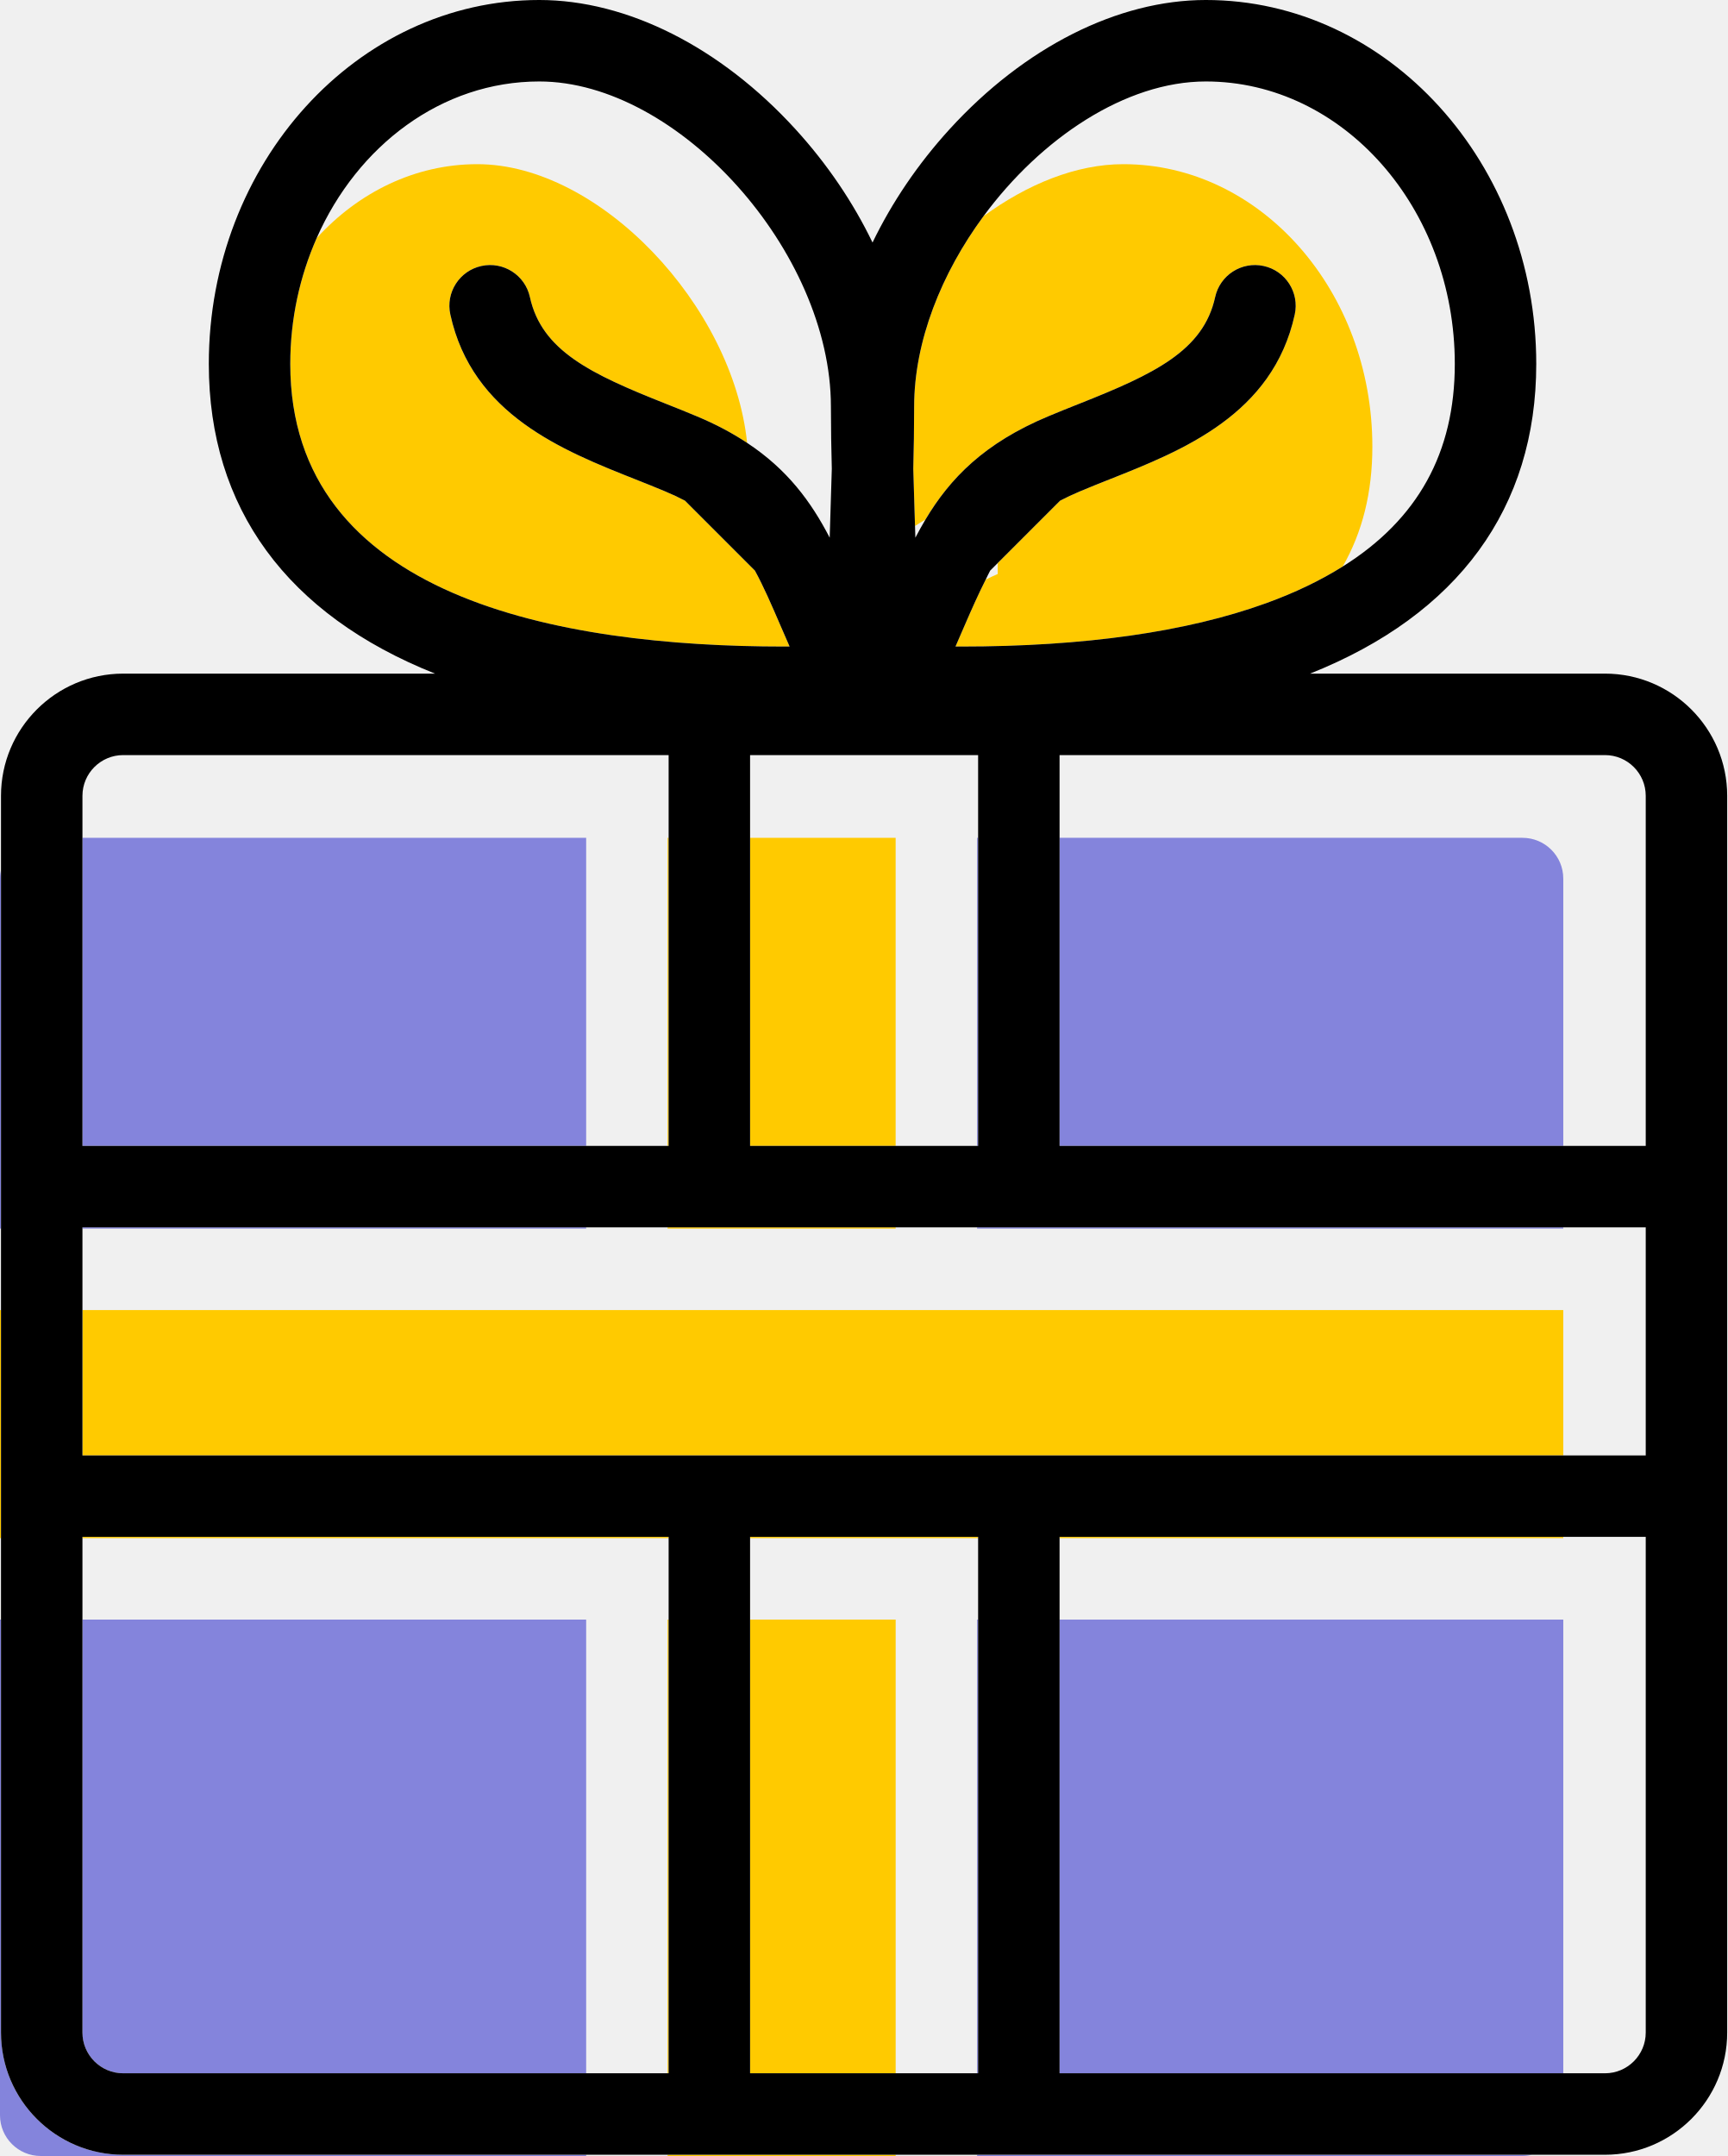
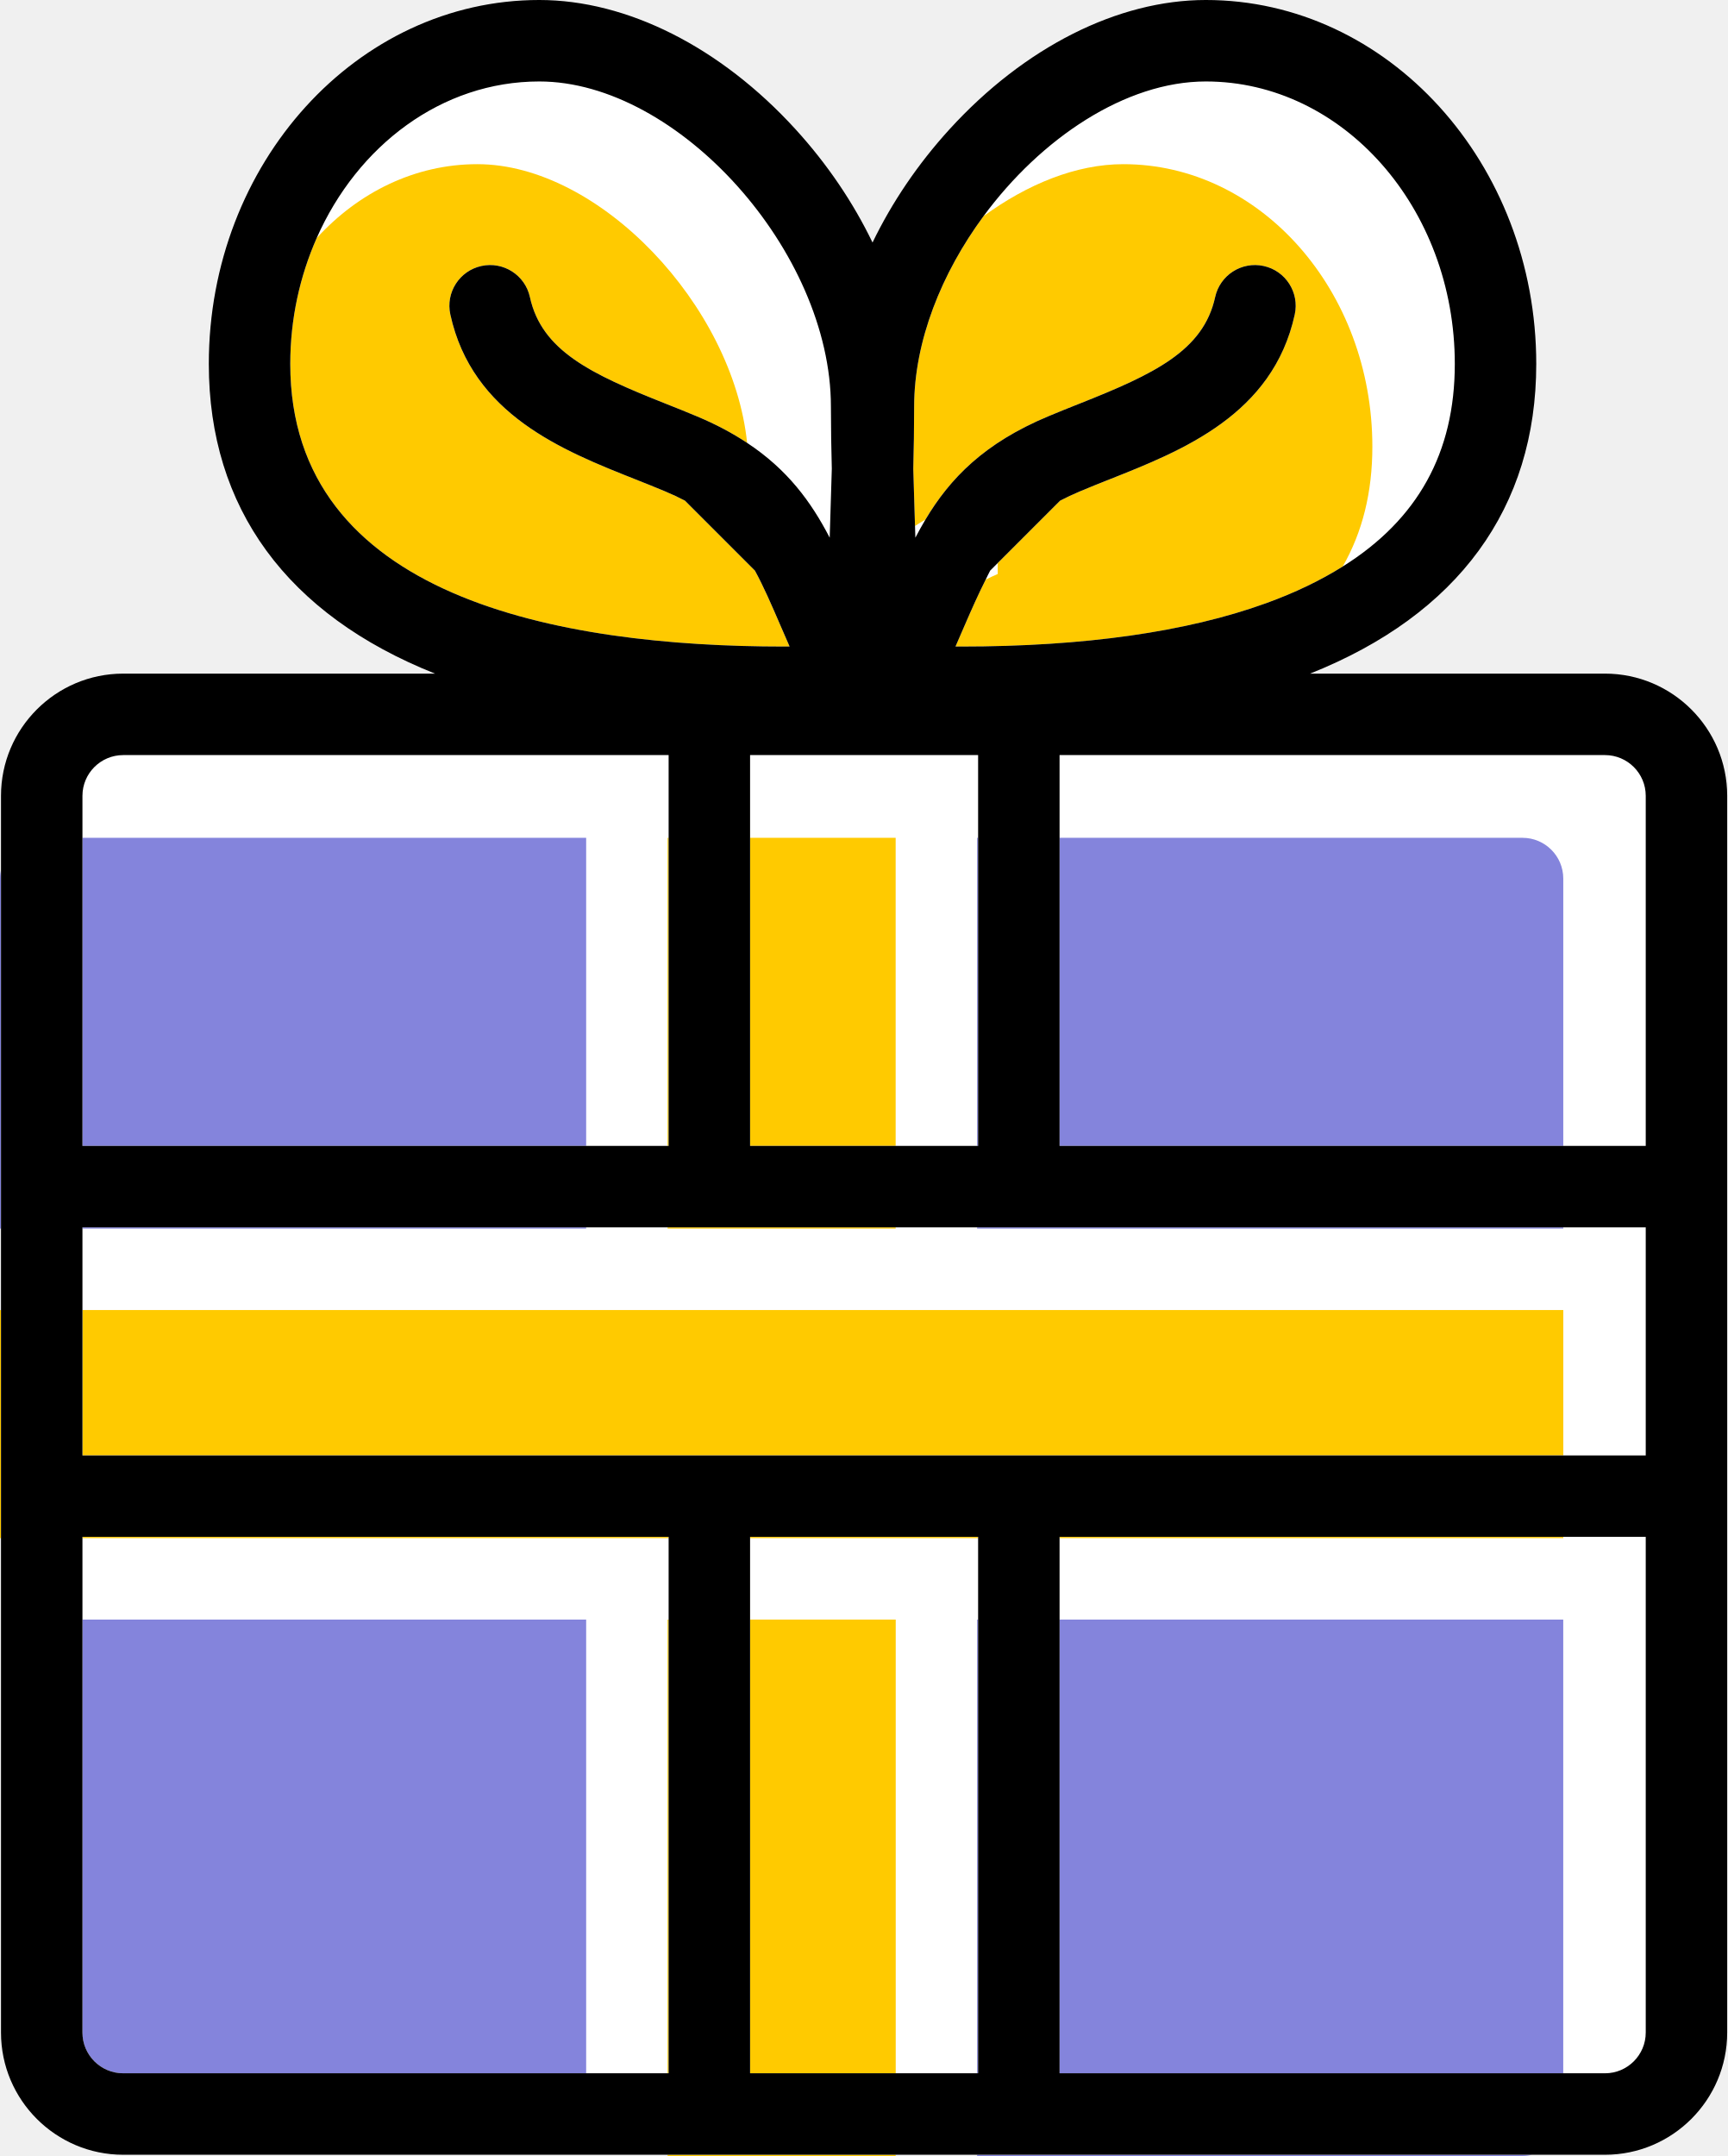
<svg xmlns="http://www.w3.org/2000/svg" width="28.053mm" height="35.013mm" viewBox="0 0 28.053 35.013" version="1.1" id="svg3752">
  <defs id="defs3746" />
  <g id="layer1" transform="translate(18.56234,107.4648)">
-     <g id="g3700" transform="matrix(0.3527778,0,0,-0.3527778,-50.79278,103.4267)">
-       <path d="m 132.598,541.303 h -10.499 v -0.058 h 10.499 z" style="fill:#ffca00;fill-opacity:1;fill-rule:nonzero;stroke:none" id="path334" />
-       <path d="m 122.099,545.053 h 0.046 v 14.182 h -0.046 z" style="fill:#ffca00;fill-opacity:1;fill-rule:nonzero;stroke:none" id="path336" />
-       <path d="m 132.598,559.234 h -6.703 v -14.182 h 6.703 z" style="fill:#ffca00;fill-opacity:1;fill-rule:nonzero;stroke:none" id="path338" />
-       <g id="g340" transform="translate(143.0822,590.2451)">
-         <path d="m 0,0 c -2.176,0 -4.42,-0.92 -6.44,-2.396 -1.93,-2.62 -3.192,-5.751 -3.192,-8.764 0,-1.01 -0.017,-1.964 -0.04,-2.863 0.016,-0.638 0.036,-1.25 0.055,-1.828 0.009,-0.279 0.017,-0.539 0.025,-0.804 0.152,0.101 0.317,0.198 0.48,0.296 1.13,1.892 2.705,3.523 5.674,4.76 0.463,0.196 0.956,0.392 1.433,0.581 3.413,1.353 5.691,2.426 6.232,4.9 0.221,1.012 1.221,1.652 2.232,1.431 1.012,-0.221 1.653,-1.221 1.431,-2.232 -1.008,-4.609 -5.169,-6.259 -8.512,-7.585 -0.479,-0.19 -0.931,-0.369 -1.365,-0.553 -0.334,-0.139 -0.641,-0.284 -0.927,-0.434 l -2.871,-2.872 0.002,-0.502 c -0.2,-0.083 -0.373,-0.172 -0.555,-0.26 -0.323,-0.637 -0.631,-1.325 -0.971,-2.113 -0.136,-0.316 -0.275,-0.638 -0.421,-0.967 0.084,-0.001 0.17,-0.001 0.259,-0.001 5.663,0 10.384,0.67 14.033,1.991 1.338,0.485 2.511,1.051 3.537,1.693 0.908,1.583 1.365,3.415 1.365,5.518 C 11.464,-5.833 6.321,0 0,0" style="fill:#ffca00;fill-opacity:1;fill-rule:nonzero;stroke:none" id="path342" />
-       </g>
-       <g id="g344" transform="translate(113.3386,590.2451)">
-         <path d="m 0,0 c -2.873,0 -5.48,-1.302 -7.399,-3.406 -0.77,-1.747 -1.214,-3.708 -1.214,-5.79 0,-10.753 12.362,-13.01 22.731,-13.01 0.089,0 0.175,0 0.259,0.001 -0.145,0.329 -0.284,0.651 -0.421,0.967 -0.412,0.955 -0.772,1.789 -1.174,2.526 l -3.223,3.223 c -0.282,0.148 -0.585,0.291 -0.916,0.428 -0.442,0.188 -0.895,0.367 -1.373,0.557 -3.344,1.326 -7.505,2.976 -8.513,7.585 -0.221,1.011 0.419,2.011 1.431,2.232 1.01,0.221 2.011,-0.419 2.232,-1.431 0.542,-2.474 2.819,-3.547 6.232,-4.9 0.477,-0.189 0.971,-0.385 1.443,-0.585 0.896,-0.373 1.658,-0.785 2.326,-1.226 C 11.768,-6.512 5.627,0 0,0" style="fill:#ffca00;fill-opacity:1;fill-rule:nonzero;stroke:none" id="path346" />
-       </g>
-       <path d="M 118.349,541.303 H 95.158 v -0.058 h 23.191 z" style="fill:#8484dc;fill-opacity:1;fill-rule:nonzero;stroke:none" id="path348" />
-       <g id="g350" transform="translate(91.4079,557.7634)">
-         <path d="M 0,0 C -0.029,-0.13 -0.046,-0.265 -0.046,-0.404 V -16.518 H 0 v 3.808 z" style="fill:#8484dc;fill-opacity:1;fill-rule:nonzero;stroke:none" id="path352" />
-       </g>
-       <path d="m 95.158,545.053 h 23.191 v 14.182 H 95.158 Z" style="fill:#8484dc;fill-opacity:1;fill-rule:nonzero;stroke:none" id="path354" />
-       <g id="g356" transform="translate(95.1579,523.2457)">
-         <path d="m 0,0 v -19.01 c 0,-1.033 0.841,-1.875 1.875,-1.875 H 23.191 V 0 Z" style="fill:#8484dc;fill-opacity:1;fill-rule:nonzero;stroke:none" id="path358" />
-       </g>
-       <g id="g360" transform="translate(91.4079,504.2362)">
-         <path d="M 0,0 V 19.01 H -0.046 V -3.808 c 0,-1.034 0.841,-1.875 1.875,-1.875 h 25.112 v 0.058 H 5.625 C 2.523,-5.625 0,-3.102 0,0" style="fill:#8484dc;fill-opacity:1;fill-rule:nonzero;stroke:none" id="path362" />
-       </g>
-       <path d="m 125.896,502.361 h 6.703 v 20.885 h -6.703 z" style="fill:#ffca00;fill-opacity:1;fill-rule:nonzero;stroke:none" id="path364" />
-       <g id="g366" transform="translate(122.0992,498.6112)">
-         <path d="M 0,0 V -0.058 H 10.499 V 0 H 0.046 Z" style="fill:#ffca00;fill-opacity:1;fill-rule:nonzero;stroke:none" id="path368" />
-       </g>
-       <path d="m 122.099,502.361 h 0.046 v 20.885 h -0.046 z" style="fill:#ffca00;fill-opacity:1;fill-rule:nonzero;stroke:none" id="path370" />
-       <g id="g372" transform="translate(136.3484,498.6112)">
-         <path d="m 0,0 v -0.058 h 25.113 c 0.152,0 0.299,0.023 0.441,0.058 H 3.796 Z" style="fill:#8484dc;fill-opacity:1;fill-rule:nonzero;stroke:none" id="path374" />
-       </g>
-       <path d="m 136.348,502.361 h 0.046 v 20.885 h -0.046 z" style="fill:#8484dc;fill-opacity:1;fill-rule:nonzero;stroke:none" id="path376" />
-       <path d="m 140.145,502.361 h 23.191 v 20.885 h -23.191 z" style="fill:#8484dc;fill-opacity:1;fill-rule:nonzero;stroke:none" id="path378" />
-       <path d="M 122.146,527.054 H 95.158 v -0.058 h 26.988 z" style="fill:#ffca00;fill-opacity:1;fill-rule:nonzero;stroke:none" id="path380" />
-       <path d="m 163.336,527.054 h -23.191 v -0.058 h 23.191 z" style="fill:#ffca00;fill-opacity:1;fill-rule:nonzero;stroke:none" id="path382" />
-       <path d="M 163.336,537.495 H 95.158 v -6.691 h 68.178 z" style="fill:#ffca00;fill-opacity:1;fill-rule:nonzero;stroke:none" id="path384" />
-       <path d="m 136.395,527.054 h -10.499 v -0.058 h 10.499 z" style="fill:#ffca00;fill-opacity:1;fill-rule:nonzero;stroke:none" id="path386" />
-       <g id="g388" transform="translate(91.4079,537.495)">
-         <path d="M 0,0 H -0.046 V -10.499 H 0 v 0.058 z" style="fill:#ffca00;fill-opacity:1;fill-rule:nonzero;stroke:none" id="path390" />
-       </g>
-       <path d="m 136.348,545.053 h 0.046 v 14.182 h -0.046 z" style="fill:#8484dc;fill-opacity:1;fill-rule:nonzero;stroke:none" id="path392" />
-       <path d="m 163.336,541.303 h -26.988 v -0.058 h 26.988 z" style="fill:#8484dc;fill-opacity:1;fill-rule:nonzero;stroke:none" id="path394" />
-       <g id="g396" transform="translate(161.4611,559.2345)">
-         <path d="M 0,0 H -21.316 V -14.182 H 1.875 V -1.875 C 1.875,-0.841 1.034,0 0,0" style="fill:#8484dc;fill-opacity:1;fill-rule:nonzero;stroke:none" id="path398" />
-       </g>
-       <g id="g442" transform="translate(95.1579,527.0537)">
-         <path d="m 0,0 h 26.988 v -0.058 -3.75 -20.885 H 26.941 23.191 1.875 C 0.841,-24.693 0,-23.851 0,-22.818 v 19.01 3.75 z m 0,14.191 v 0.058 h 23.191 3.75 10.5 3.75 26.987 3.797 V 3.75 H 68.178 0 v 6.691 z M 1.875,35.989 H 26.988 V 32.181 17.999 H 26.941 23.191 0 v 14.182 1.933 c 0,1.034 0.841,1.875 1.875,1.875 m 19.157,31.01 c 6.4,0 13.428,-7.833 13.428,-14.968 0,-1.009 0.017,-1.964 0.041,-2.862 -0.017,-0.639 -0.037,-1.251 -0.056,-1.829 -0.015,-0.466 -0.029,-0.91 -0.041,-1.343 -0.858,1.655 -1.943,3.135 -3.803,4.365 -0.667,0.442 -1.429,0.853 -2.325,1.226 -0.473,0.2 -0.966,0.396 -1.443,0.585 -3.413,1.354 -5.691,2.426 -6.232,4.9 -0.221,1.012 -1.222,1.652 -2.232,1.431 -1.012,-0.221 -1.653,-1.22 -1.431,-2.232 1.008,-4.608 5.169,-6.259 8.512,-7.585 0.479,-0.19 0.931,-0.369 1.374,-0.556 0.33,-0.138 0.634,-0.281 0.916,-0.429 l 3.222,-3.222 c 0.403,-0.738 0.763,-1.572 1.175,-2.526 0.136,-0.316 0.275,-0.638 0.421,-0.968 -0.084,0 -0.17,0 -0.259,0 -10.37,0 -22.731,2.257 -22.731,13.01 0,2.081 0.444,4.043 1.214,5.789 1.882,4.269 5.763,7.214 10.25,7.214 m 30.689,0 c 6.321,0 11.463,-5.833 11.463,-13.003 0,-4.085 -1.7,-7.159 -5.16,-9.326 -1.026,-0.643 -2.2,-1.209 -3.538,-1.693 -3.649,-1.321 -8.37,-1.991 -14.033,-1.991 -0.088,0 -0.175,0 -0.258,0 0.145,0.33 0.284,0.652 0.42,0.968 0.34,0.787 0.649,1.475 0.971,2.113 0.069,0.135 0.134,0.284 0.205,0.413 l 0.348,0.349 2.871,2.871 c 0.286,0.151 0.593,0.295 0.928,0.435 0.433,0.183 0.885,0.363 1.364,0.553 3.344,1.325 7.505,2.976 8.513,7.584 0.221,1.012 -0.42,2.011 -1.431,2.232 -1.012,0.221 -2.011,-0.419 -2.233,-1.431 -0.541,-2.474 -2.818,-3.546 -6.231,-4.9 -0.477,-0.189 -0.971,-0.385 -1.434,-0.581 -2.968,-1.236 -4.544,-2.867 -5.673,-4.76 -0.163,-0.273 -0.317,-0.551 -0.465,-0.835 -0.004,0.174 -0.011,0.361 -0.016,0.539 -0.008,0.266 -0.016,0.525 -0.025,0.804 -0.019,0.578 -0.038,1.19 -0.055,1.829 0.023,0.898 0.04,1.853 0.04,2.862 0,3.013 1.262,6.145 3.192,8.764 2.641,3.584 6.539,6.204 10.237,6.204 M 30.738,32.181 v 3.808 H 41.237 V 32.181 17.999 h -0.046 -3.75 -6.703 z M 70.1,35.989 c 1.034,0 1.875,-0.841 1.875,-1.875 V 17.999 H 68.178 44.987 v 14.182 3.808 z m 1.875,-58.807 c 0,-1.033 -0.841,-1.875 -1.875,-1.875 H 68.178 44.987 V -3.808 -0.058 0 h 23.191 3.797 z m -30.784,-1.875 h -3.75 -6.703 V -3.808 -0.058 0 h 10.499 v -0.058 -3.75 -20.885 z m -44.941,1.875 c 0,-3.101 2.523,-5.625 5.625,-5.625 h 21.316 3.75 0.047 10.453 3.75 3.796 21.757 3.356 c 3.101,0 5.625,2.524 5.625,5.625 V 0 17.999 34.114 c 0,3.101 -2.524,5.625 -5.625,5.625 H 56.519 c 6.818,2.714 10.415,7.628 10.415,14.257 0,9.238 -6.824,16.753 -15.213,16.753 -4.048,0 -8.349,-2.169 -11.8,-5.951 -1.462,-1.603 -2.655,-3.372 -3.545,-5.214 -0.889,1.842 -2.082,3.611 -3.545,5.214 -3.451,3.782 -7.752,5.951 -11.799,5.951 -8.389,0 -15.214,-7.515 -15.214,-16.753 0,-6.629 3.598,-11.543 10.416,-14.257 H 1.875 c -3.102,0 -5.625,-2.524 -5.625,-5.625 V 30.71 17.999 14.191 10.441 0 -0.058 -3.808 Z" style="fill:#000000;fill-opacity:1;fill-rule:nonzero;stroke:none" id="path444" />
-       </g>
+     <path style="opacity:1;fill:#ffffff;fill-opacity:1;fill-rule:nonzero;stroke:none;stroke-width:0.925;stroke-miterlimit:4;stroke-dasharray:none;stroke-dashoffset:0;stroke-opacity:1;paint-order:fill markers stroke" d="m -3.916,-101.485 c 1.675,4.709 -3.045,4.985 -5.811,4.985 -2.766,0 -5.008,-2.316 -5.008,-5.174 0,-2.857 2.242,-5.174 5.008,-5.174 2.766,0 4.854,2.671 5.811,5.363 z" id="path899" />
+     <path style="opacity:1;fill:#ffffff;fill-opacity:1;fill-rule:nonzero;stroke:none;stroke-width:0.925;stroke-miterlimit:4;stroke-dasharray:none;stroke-dashoffset:0;stroke-opacity:1;paint-order:fill markers stroke" d="m -4.992,-101.509 c -1.675,4.709 3.045,4.985 5.811,4.985 2.766,0 5.008,-2.316 5.008,-5.174 0,-2.857 -2.242,-5.174 -5.008,-5.174 -2.766,0 -4.854,2.671 -5.811,5.363 z" id="path899-4" />
+     <rect style="opacity:1;fill:#ffffff;fill-opacity:1;fill-rule:nonzero;stroke:none;stroke-width:0.938;stroke-miterlimit:4;stroke-dasharray:none;stroke-dashoffset:0;stroke-opacity:1;paint-order:fill markers stroke" id="rect840" width="26.069" height="22.554" x="-17.588" y="-95.848" />
+     <path id="path334" style="fill:#ffca00;fill-opacity:1;fill-rule:nonzero;stroke:none;stroke-width:0.353" d="m -4.015,-87.533 h -3.704 v 0.02 h 3.704 z" />
+     <path id="path336" style="fill:#ffca00;fill-opacity:1;fill-rule:nonzero;stroke:none;stroke-width:0.353" d="m -7.719,-88.856 h 0.016 v -5.003 h -0.016 z" />
+     <path id="path338" style="fill:#ffca00;fill-opacity:1;fill-rule:nonzero;stroke:none;stroke-width:0.353" d="m -4.015,-93.859 h -2.365 v 5.003 h 2.365 z" />
+     <g transform="matrix(0.3527778,0,0,-0.3527778,-0.3165626,-104.7987)" id="g340">
+       <path id="path342" style="fill:#ffca00;fill-opacity:1;fill-rule:nonzero;stroke:none" d="m 0,0 c -2.176,0 -4.42,-0.92 -6.44,-2.396 -1.93,-2.62 -3.192,-5.751 -3.192,-8.764 0,-1.01 -0.017,-1.964 -0.04,-2.863 0.016,-0.638 0.036,-1.25 0.055,-1.828 0.009,-0.279 0.017,-0.539 0.025,-0.804 0.152,0.101 0.317,0.198 0.48,0.296 1.13,1.892 2.705,3.523 5.674,4.76 0.463,0.196 0.956,0.392 1.433,0.581 3.413,1.353 5.691,2.426 6.232,4.9 0.221,1.012 1.221,1.652 2.232,1.431 1.012,-0.221 1.653,-1.221 1.431,-2.232 -1.008,-4.609 -5.169,-6.259 -8.512,-7.585 -0.479,-0.19 -0.931,-0.369 -1.365,-0.553 -0.334,-0.139 -0.641,-0.284 -0.927,-0.434 l -2.871,-2.872 0.002,-0.502 c -0.2,-0.083 -0.373,-0.172 -0.555,-0.26 -0.323,-0.637 -0.631,-1.325 -0.971,-2.113 -0.136,-0.316 -0.275,-0.638 -0.421,-0.967 0.084,-0.001 0.17,-0.001 0.259,-0.001 5.663,0 10.384,0.67 14.033,1.991 1.338,0.485 2.511,1.051 3.537,1.693 0.908,1.583 1.365,3.415 1.365,5.518 C 11.464,-5.833 6.321,0 0,0" />
+     </g>
+     <g transform="matrix(0.3527778,0,0,-0.3527778,-10.80944,-104.7987)" id="g344">
+       <path id="path346" style="fill:#ffca00;fill-opacity:1;fill-rule:nonzero;stroke:none" d="m 0,0 c -2.873,0 -5.48,-1.302 -7.399,-3.406 -0.77,-1.747 -1.214,-3.708 -1.214,-5.79 0,-10.753 12.362,-13.01 22.731,-13.01 0.089,0 0.175,0 0.259,0.001 -0.145,0.329 -0.284,0.651 -0.421,0.967 -0.412,0.955 -0.772,1.789 -1.174,2.526 l -3.223,3.223 c -0.282,0.148 -0.585,0.291 -0.916,0.428 -0.442,0.188 -0.895,0.367 -1.373,0.557 -3.344,1.326 -7.505,2.976 -8.513,7.585 -0.221,1.011 0.419,2.011 1.431,2.232 1.01,0.221 2.011,-0.419 2.232,-1.431 0.542,-2.474 2.819,-3.547 6.232,-4.9 0.477,-0.189 0.971,-0.385 1.443,-0.585 0.896,-0.373 1.658,-0.785 2.326,-1.226 C 11.768,-6.512 5.627,0 0,0" />
+     </g>
+     <path id="path348" style="fill:#8484dc;fill-opacity:1;fill-rule:nonzero;stroke:none;stroke-width:0.353" d="m -9.042,-87.533 h -8.181 v 0.02 h 8.181 z" />
+     <g transform="matrix(0.3527778,0,0,-0.3527778,-18.54611,-93.33987)" id="g350">
+       <path id="path352" style="fill:#8484dc;fill-opacity:1;fill-rule:nonzero;stroke:none" d="M 0,0 C -0.029,-0.13 -0.046,-0.265 -0.046,-0.404 V -16.518 H 0 v 3.808 z" />
+     </g>
+     <path id="path354" style="fill:#8484dc;fill-opacity:1;fill-rule:nonzero;stroke:none;stroke-width:0.353" d="m -17.223,-88.856 h 8.181 v -5.003 h -8.181 z" />
+     <g transform="matrix(0.3527778,0,0,-0.3527778,-17.22319,-81.16279)" id="g356">
+       <path id="path358" style="fill:#8484dc;fill-opacity:1;fill-rule:nonzero;stroke:none" d="m 0,0 v -19.01 c 0,-1.033 0.841,-1.875 1.875,-1.875 H 23.191 V 0 Z" />
+     </g>
+     <g transform="matrix(0.324766,0,0,-0.3202596,-17.79144,-75.07483)" id="g360">
+       <path id="path362" style="fill:#8484dc;fill-opacity:1;fill-rule:nonzero;stroke:none" d="M 0,0 V 19.01 H -0.046 V -3.808 c 0,-1.034 0.841,-1.875 1.875,-1.875 h 25.112 v 0.058 H 5.625 C 2.523,-5.625 0,-3.102 0,0" />
+     </g>
+     <path id="path364" style="fill:#ffca00;fill-opacity:1;fill-rule:nonzero;stroke:none;stroke-width:0.353" d="m -6.379,-73.795 h 2.365 v -7.368 h -2.365 z" />
+     <g transform="matrix(0.3527778,0,0,-0.3527778,-7.718898,-72.47229)" id="g366">
+       <path id="path368" style="fill:#ffca00;fill-opacity:1;fill-rule:nonzero;stroke:none" d="M 0,0 V -0.058 H 10.499 V 0 H 0.046 Z" />
+     </g>
+     <path id="path370" style="fill:#ffca00;fill-opacity:1;fill-rule:nonzero;stroke:none;stroke-width:0.353" d="m -7.719,-73.795 h 0.016 v -7.368 h -0.016 z" />
+     <g transform="matrix(0.3527778,0,0,-0.3527778,-2.692098,-72.47229)" id="g372">
+       <path id="path374" style="fill:#8484dc;fill-opacity:1;fill-rule:nonzero;stroke:none" d="m 0,0 v -0.058 h 25.113 c 0.152,0 0.299,0.023 0.441,0.058 H 3.796 Z" />
+     </g>
+     <path id="path376" style="fill:#8484dc;fill-opacity:1;fill-rule:nonzero;stroke:none;stroke-width:0.353" d="m -2.692,-73.795 h 0.016 v -7.368 h -0.016 z" />
+     <path id="path378" style="fill:#8484dc;fill-opacity:1;fill-rule:nonzero;stroke:none;stroke-width:0.353" d="m -1.353,-73.795 h 8.181 v -7.368 h -8.181 z" />
+     <path id="path380" style="fill:#ffca00;fill-opacity:1;fill-rule:nonzero;stroke:none;stroke-width:0.353" d="m -7.702,-82.506 h -9.521 v 0.02 h 9.521 z" />
+     <path id="path382" style="fill:#ffca00;fill-opacity:1;fill-rule:nonzero;stroke:none;stroke-width:0.353" d="m 6.829,-82.506 h -8.181 v 0.02 h 8.181 z" />
+     <path id="path384" style="fill:#ffca00;fill-opacity:1;fill-rule:nonzero;stroke:none;stroke-width:0.353" d="M 6.829,-86.19 H -17.223 v 2.36 H 6.829 Z" />
+     <path id="path386" style="fill:#ffca00;fill-opacity:1;fill-rule:nonzero;stroke:none;stroke-width:0.353" d="m -2.676,-82.506 h -3.704 v 0.02 h 3.704 z" />
+     <g transform="matrix(0.3527778,0,0,-0.3527778,-18.54611,-86.18963)" id="g388">
+       <path id="path390" style="fill:#ffca00;fill-opacity:1;fill-rule:nonzero;stroke:none" d="M 0,0 H -0.046 V -10.499 H 0 v 0.058 z" />
+     </g>
+     <path id="path392" style="fill:#8484dc;fill-opacity:1;fill-rule:nonzero;stroke:none;stroke-width:0.353" d="m -2.692,-88.856 h 0.016 v -5.003 h -0.016 z" />
+     <path id="path394" style="fill:#8484dc;fill-opacity:1;fill-rule:nonzero;stroke:none;stroke-width:0.353" d="m 6.829,-87.533 h -9.521 v 0.02 h 9.521 z" />
+     <g transform="matrix(0.3527778,0,0,-0.3527778,6.167105,-93.85884)" id="g396">
+       <path id="path398" style="fill:#8484dc;fill-opacity:1;fill-rule:nonzero;stroke:none" d="M 0,0 H -21.316 V -14.182 H 1.875 V -1.875 C 1.875,-0.841 1.034,0 0,0" />
+     </g>
+     <g transform="matrix(0.3527778,0,0,-0.3527778,-17.22319,-82.50617)" id="g442">
+       <path id="path444" style="fill:#000000;fill-opacity:1;fill-rule:nonzero;stroke:none" d="m 0,0 h 26.988 v -0.058 -3.75 -20.885 H 26.941 23.191 1.875 C 0.841,-24.693 0,-23.851 0,-22.818 v 19.01 3.75 z m 0,14.191 v 0.058 h 23.191 3.75 10.5 3.75 26.987 3.797 V 3.75 H 68.178 0 v 6.691 z M 1.875,35.989 H 26.988 V 32.181 17.999 H 26.941 23.191 0 v 14.182 1.933 c 0,1.034 0.841,1.875 1.875,1.875 m 19.157,31.01 c 6.4,0 13.428,-7.833 13.428,-14.968 0,-1.009 0.017,-1.964 0.041,-2.862 -0.017,-0.639 -0.037,-1.251 -0.056,-1.829 -0.015,-0.466 -0.029,-0.91 -0.041,-1.343 -0.858,1.655 -1.943,3.135 -3.803,4.365 -0.667,0.442 -1.429,0.853 -2.325,1.226 -0.473,0.2 -0.966,0.396 -1.443,0.585 -3.413,1.354 -5.691,2.426 -6.232,4.9 -0.221,1.012 -1.222,1.652 -2.232,1.431 -1.012,-0.221 -1.653,-1.22 -1.431,-2.232 1.008,-4.608 5.169,-6.259 8.512,-7.585 0.479,-0.19 0.931,-0.369 1.374,-0.556 0.33,-0.138 0.634,-0.281 0.916,-0.429 l 3.222,-3.222 c 0.403,-0.738 0.763,-1.572 1.175,-2.526 0.136,-0.316 0.275,-0.638 0.421,-0.968 -0.084,0 -0.17,0 -0.259,0 -10.37,0 -22.731,2.257 -22.731,13.01 0,2.081 0.444,4.043 1.214,5.789 1.882,4.269 5.763,7.214 10.25,7.214 m 30.689,0 c 6.321,0 11.463,-5.833 11.463,-13.003 0,-4.085 -1.7,-7.159 -5.16,-9.326 -1.026,-0.643 -2.2,-1.209 -3.538,-1.693 -3.649,-1.321 -8.37,-1.991 -14.033,-1.991 -0.088,0 -0.175,0 -0.258,0 0.145,0.33 0.284,0.652 0.42,0.968 0.34,0.787 0.649,1.475 0.971,2.113 0.069,0.135 0.134,0.284 0.205,0.413 l 0.348,0.349 2.871,2.871 c 0.286,0.151 0.593,0.295 0.928,0.435 0.433,0.183 0.885,0.363 1.364,0.553 3.344,1.325 7.505,2.976 8.513,7.584 0.221,1.012 -0.42,2.011 -1.431,2.232 -1.012,0.221 -2.011,-0.419 -2.233,-1.431 -0.541,-2.474 -2.818,-3.546 -6.231,-4.9 -0.477,-0.189 -0.971,-0.385 -1.434,-0.581 -2.968,-1.236 -4.544,-2.867 -5.673,-4.76 -0.163,-0.273 -0.317,-0.551 -0.465,-0.835 -0.004,0.174 -0.011,0.361 -0.016,0.539 -0.008,0.266 -0.016,0.525 -0.025,0.804 -0.019,0.578 -0.038,1.19 -0.055,1.829 0.023,0.898 0.04,1.853 0.04,2.862 0,3.013 1.262,6.145 3.192,8.764 2.641,3.584 6.539,6.204 10.237,6.204 M 30.738,32.181 v 3.808 H 41.237 V 32.181 17.999 h -0.046 -3.75 -6.703 z M 70.1,35.989 c 1.034,0 1.875,-0.841 1.875,-1.875 V 17.999 H 68.178 44.987 v 14.182 3.808 z m 1.875,-58.807 c 0,-1.033 -0.841,-1.875 -1.875,-1.875 H 68.178 44.987 V -3.808 -0.058 0 h 23.191 3.797 z m -30.784,-1.875 h -3.75 -6.703 V -3.808 -0.058 0 h 10.499 v -0.058 -3.75 -20.885 z m -44.941,1.875 c 0,-3.101 2.523,-5.625 5.625,-5.625 h 21.316 3.75 0.047 10.453 3.75 3.796 21.757 3.356 c 3.101,0 5.625,2.524 5.625,5.625 V 0 17.999 34.114 c 0,3.101 -2.524,5.625 -5.625,5.625 H 56.519 c 6.818,2.714 10.415,7.628 10.415,14.257 0,9.238 -6.824,16.753 -15.213,16.753 -4.048,0 -8.349,-2.169 -11.8,-5.951 -1.462,-1.603 -2.655,-3.372 -3.545,-5.214 -0.889,1.842 -2.082,3.611 -3.545,5.214 -3.451,3.782 -7.752,5.951 -11.799,5.951 -8.389,0 -15.214,-7.515 -15.214,-16.753 0,-6.629 3.598,-11.543 10.416,-14.257 H 1.875 c -3.102,0 -5.625,-2.524 -5.625,-5.625 V 30.71 17.999 14.191 10.441 0 -0.058 -3.808 Z" />
    </g>
  </g>
</svg>
